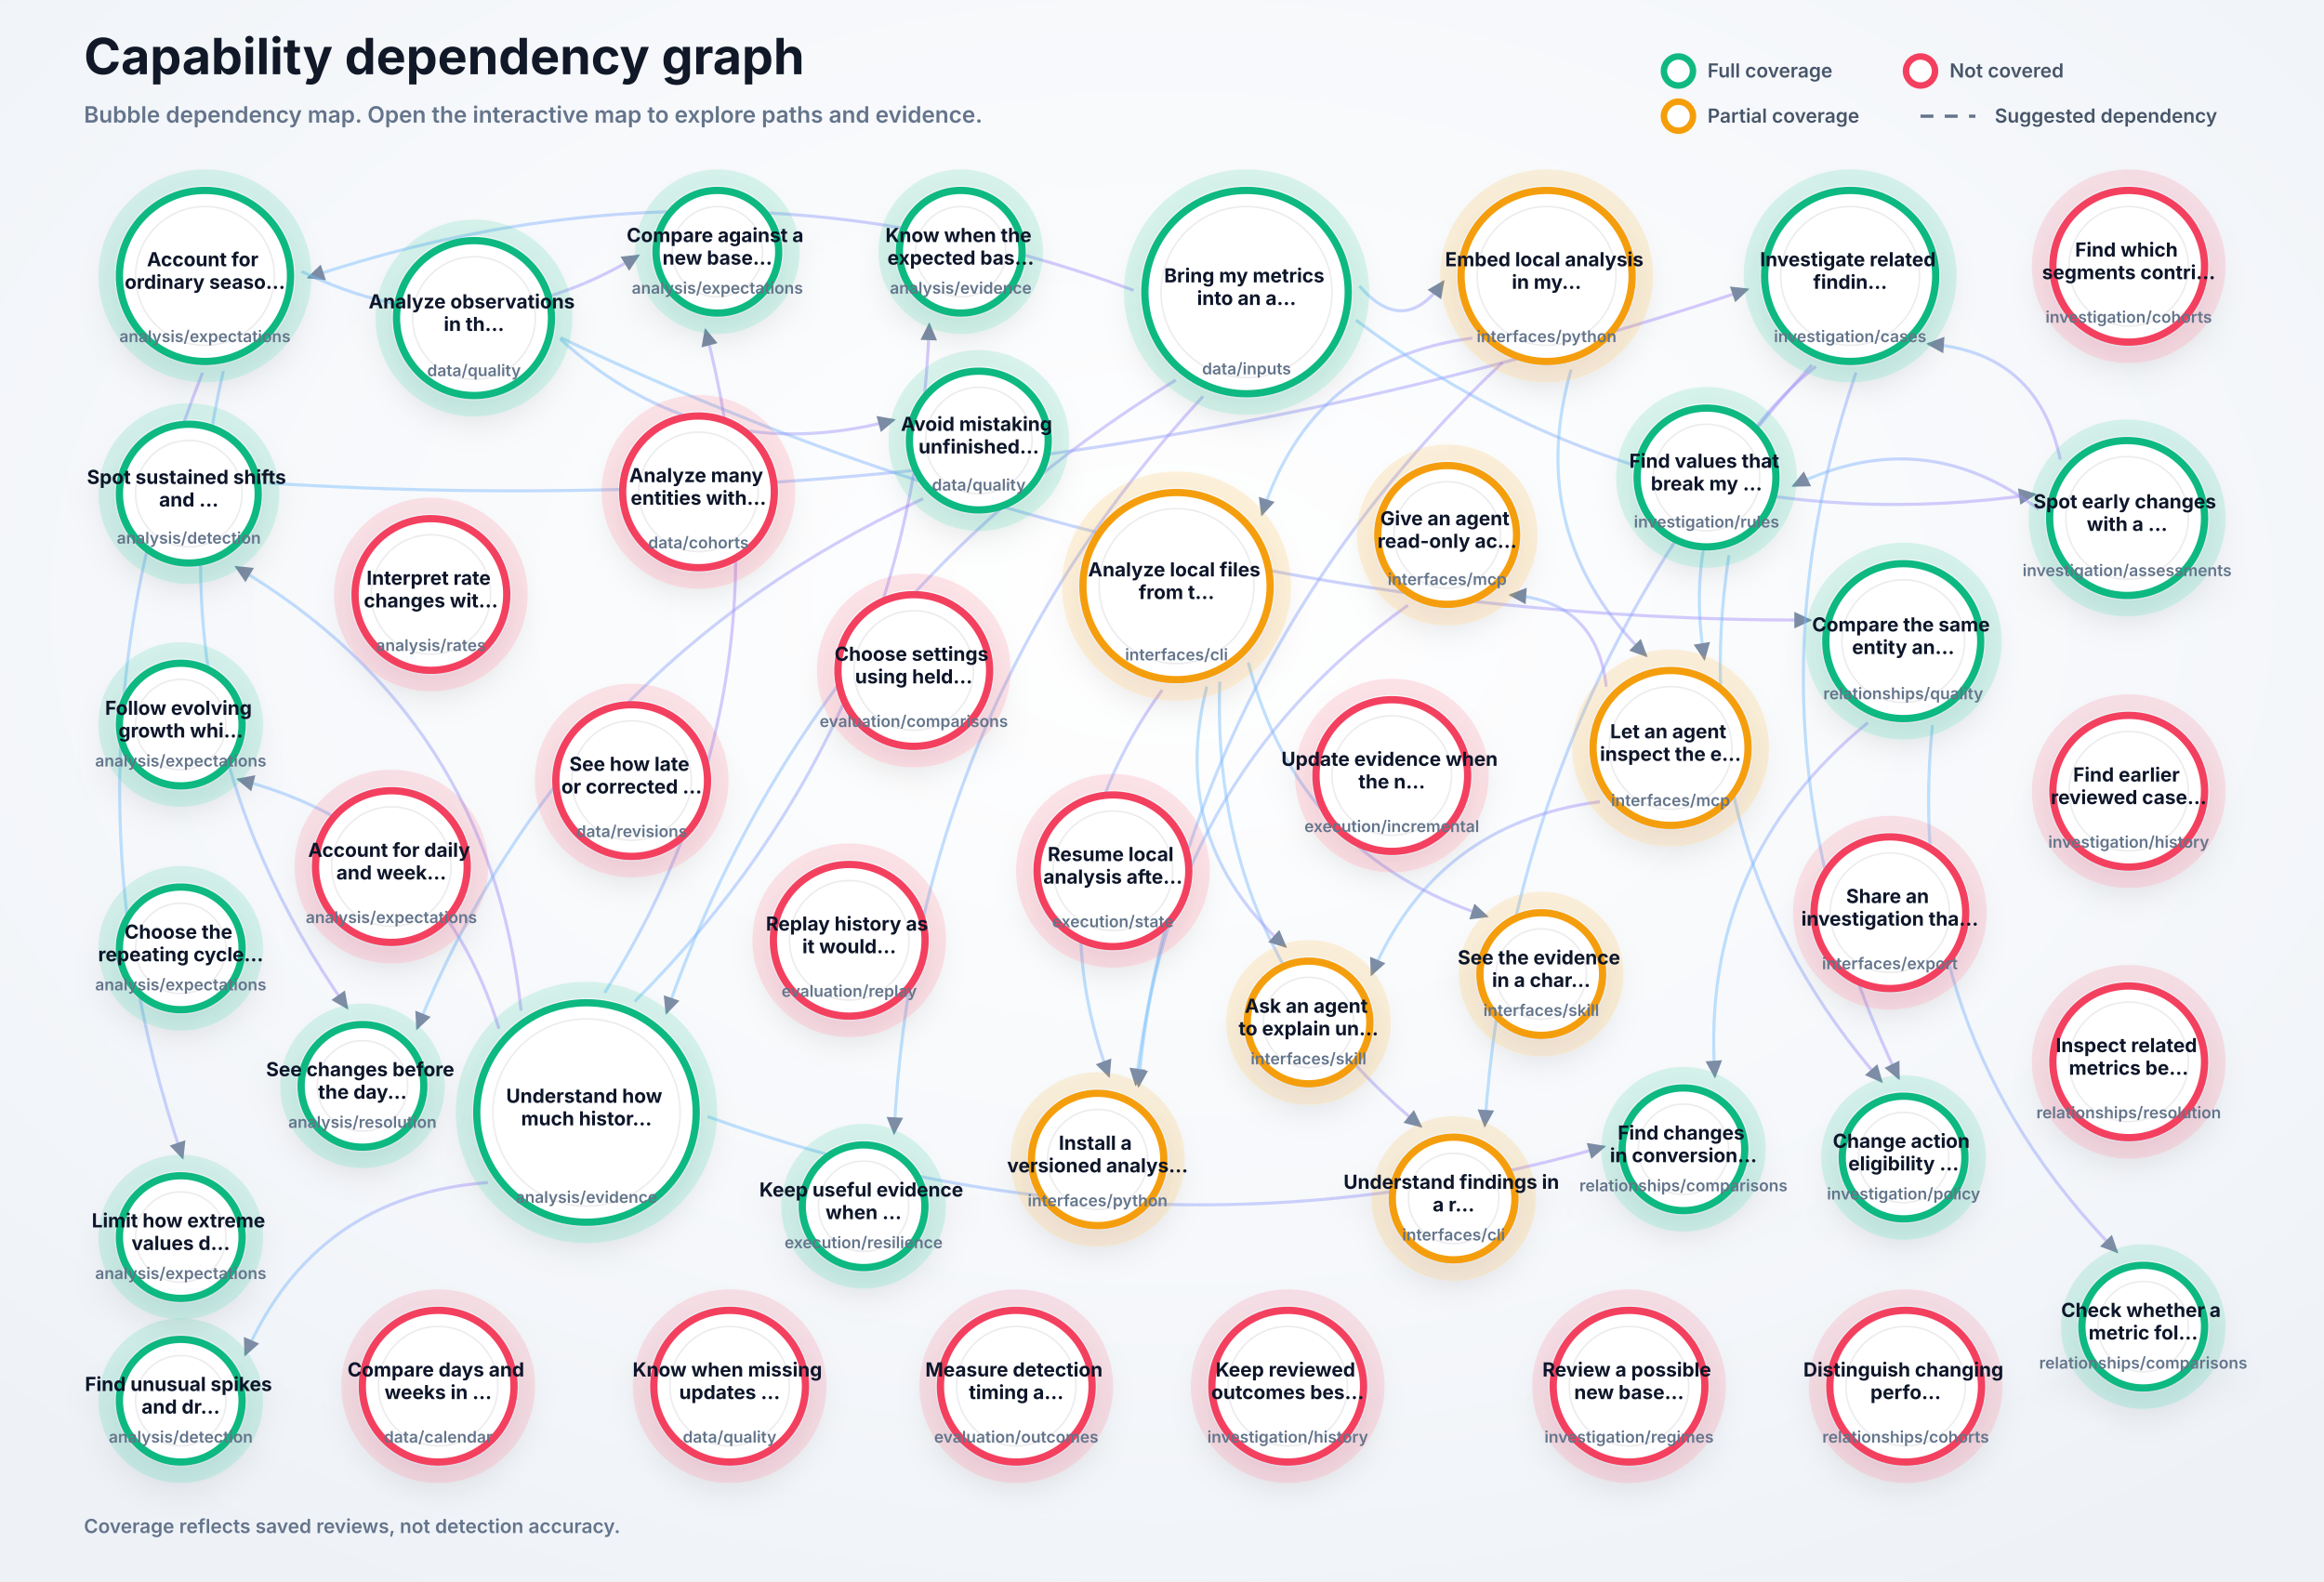
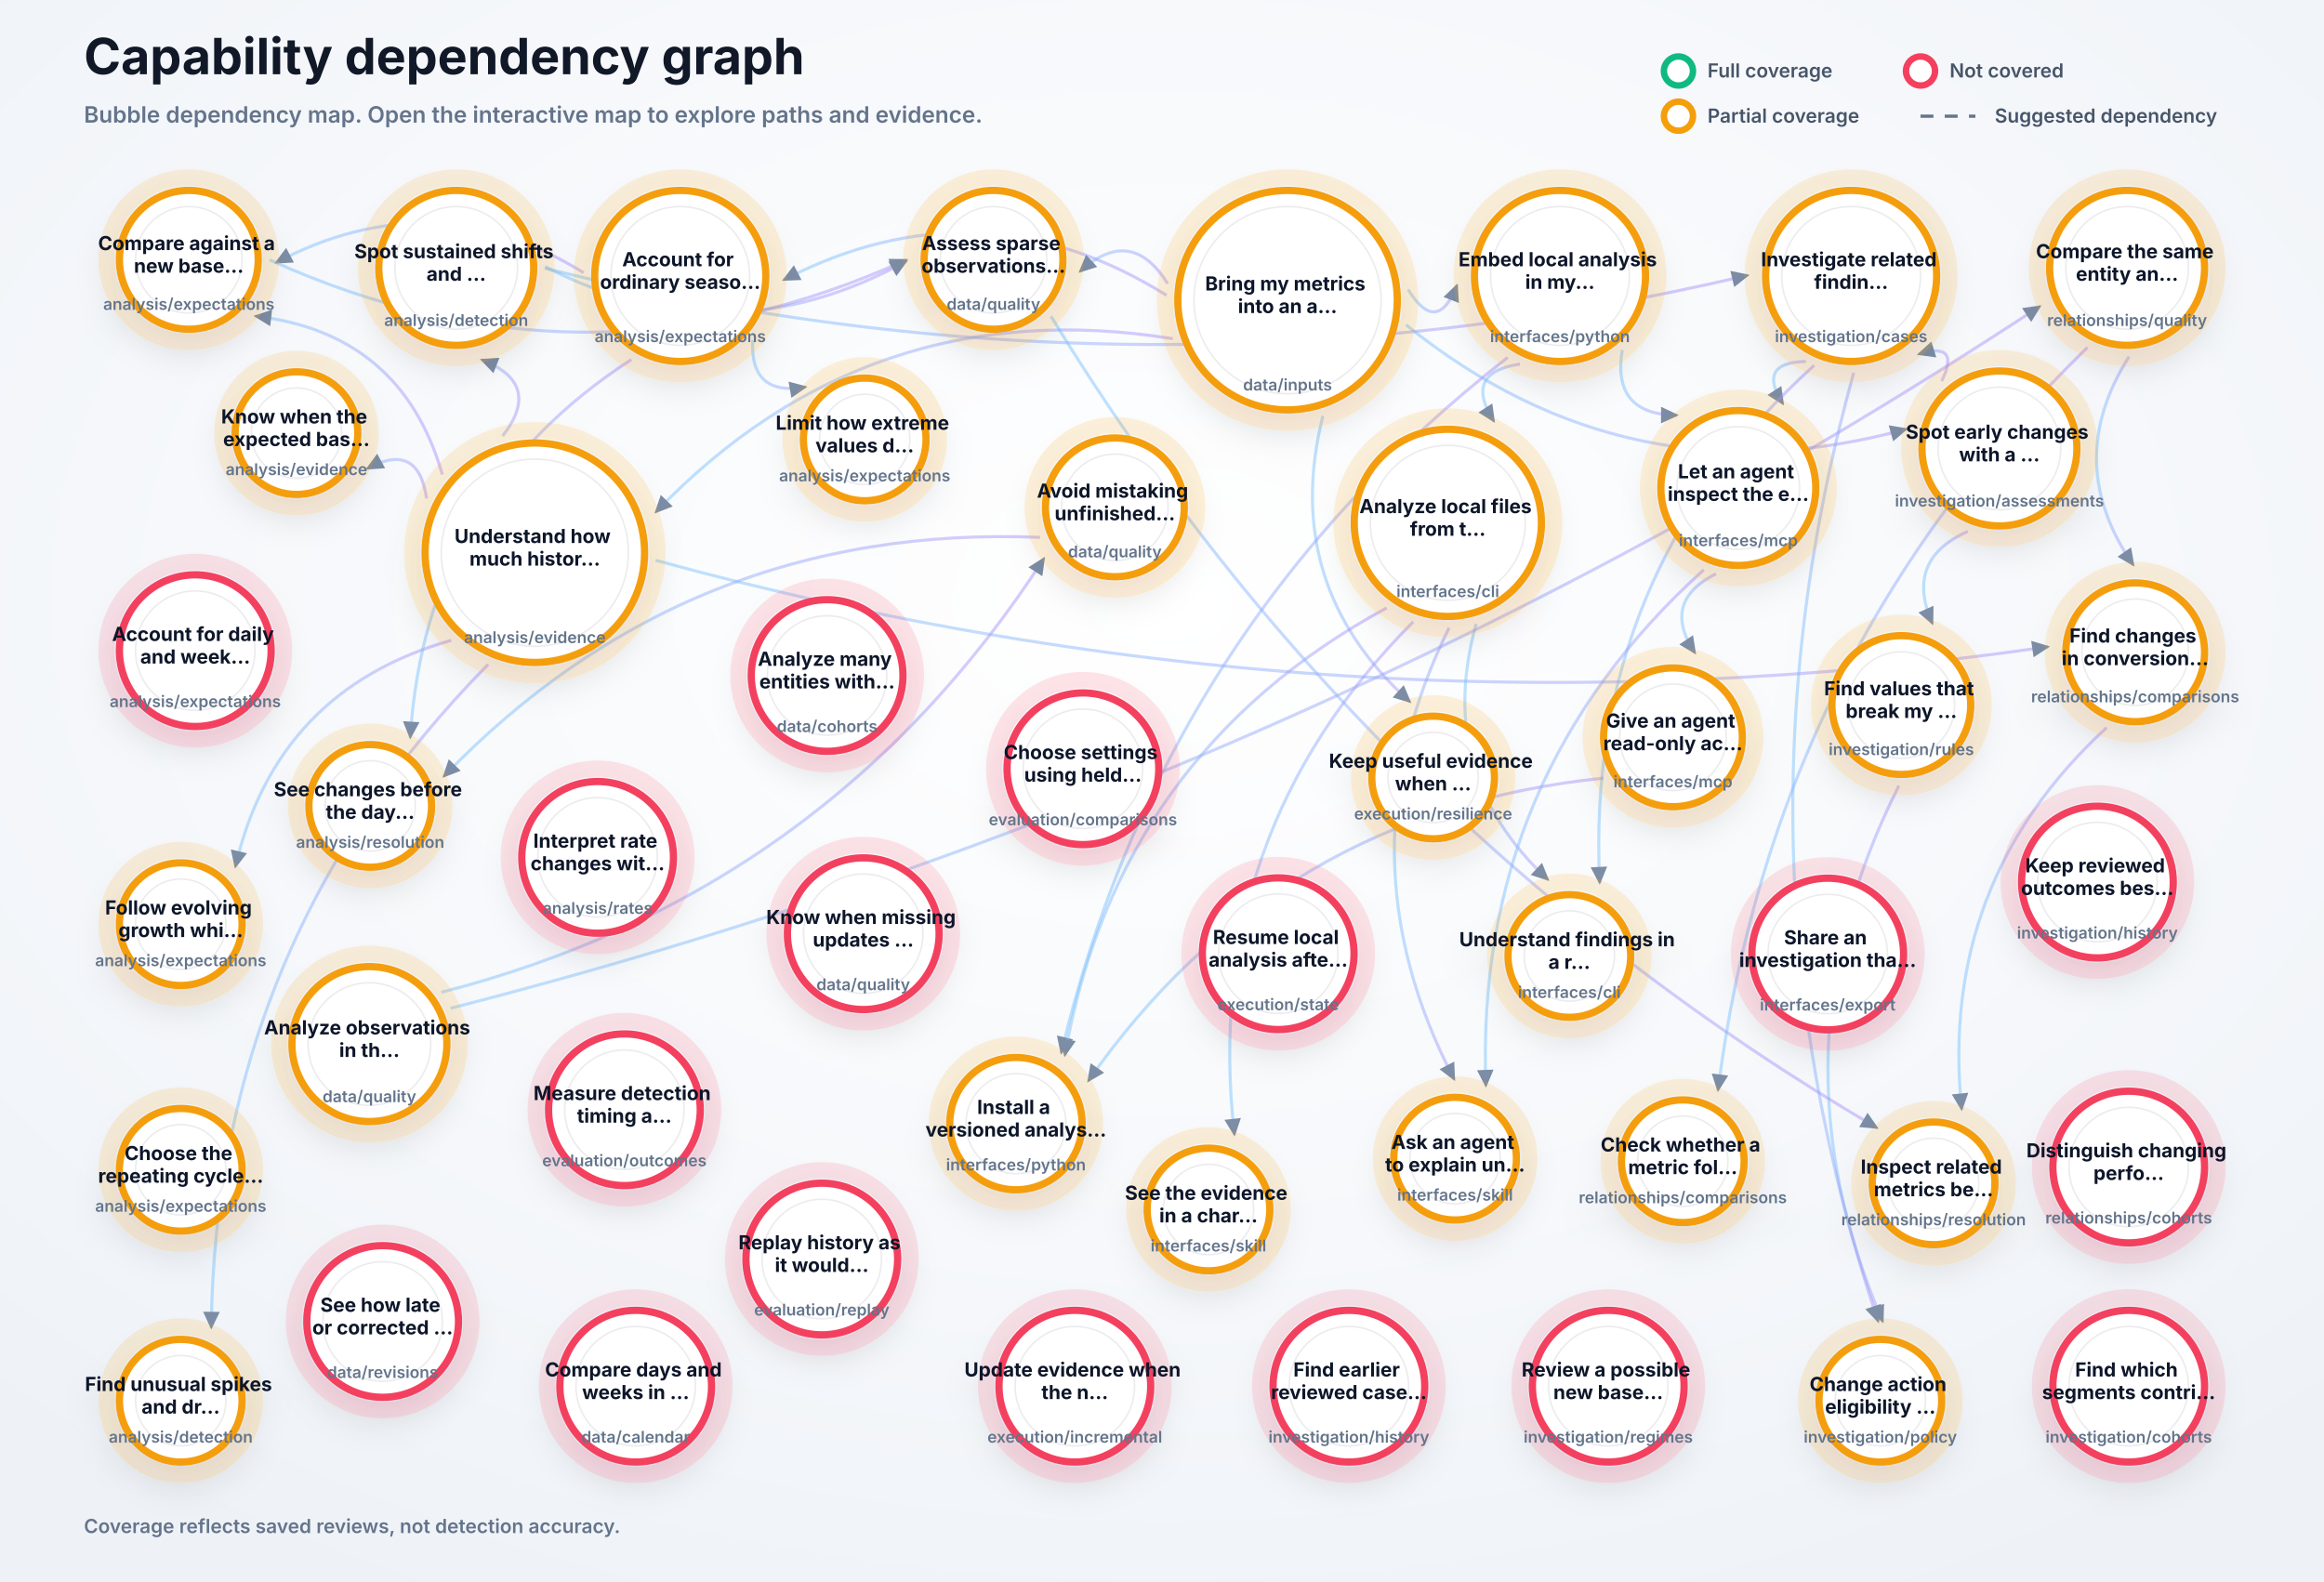
<svg xmlns="http://www.w3.org/2000/svg" width="1440" height="980" viewBox="0 0 1440 980" role="img" aria-labelledby="title desc">
  <defs>
    <radialGradient id="backdrop" cx="50%" cy="38%" r="72%">
      <stop offset="0%" stop-color="#ffffff" />
      <stop offset="58%" stop-color="#f6f8fb" />
      <stop offset="100%" stop-color="#eef2f7" />
    </radialGradient>
    <linearGradient id="link-gradient" x1="0" x2="1">
      <stop offset="0%" stop-color="#74c0fc" />
      <stop offset="100%" stop-color="#a78bfa" />
    </linearGradient>
    <filter id="shadow" x="-40%" y="-40%" width="180%" height="180%">
      <feDropShadow dx="0" dy="10" stdDeviation="10" flood-color="#0f172a" flood-opacity="0.12" />
    </filter>
    <filter id="soft-glow" x="-35%" y="-35%" width="170%" height="170%">
      <feGaussianBlur stdDeviation="5" result="blur" />
      <feMerge>
        <feMergeNode in="blur" />
        <feMergeNode in="SourceGraphic" />
      </feMerge>
    </filter>
    <marker id="arrow" markerWidth="7" markerHeight="7" refX="6" refY="3.5" orient="auto">
      <path d="M0.8,0.8 L6.6,3.5 L0.8,6.2 z" fill="#7c8da5" />
    </marker>
  </defs>
  <style>
    svg { font-family: Inter, ui-sans-serif, system-ui, -apple-system, BlinkMacSystemFont, "Segoe UI", sans-serif; overflow: hidden; }
    .chrome-title { font-size: 31px; font-weight: 740; fill: #111827; letter-spacing: 0; }
    .chrome-subtitle { font-size: 14px; font-weight: 560; fill: #64748b; }
    .legend text { font-size: 12px; font-weight: 620; fill: #475569; }
    .legend circle { stroke-width: 4; fill: #ffffff; }
    .control-label { font-size: 11px; font-weight: 650; fill: #475569; text-transform: uppercase; }
    .control-value { font-size: 11px; font-weight: 560; fill: #64748b; }
    .slider-track { stroke: #cbd5e1; stroke-width: 8; stroke-linecap: round; }
    .slider-fill { stroke: #7dd3fc; stroke-width: 8; stroke-linecap: round; }
    .slider-knob { fill: #ffffff; stroke: #0ea5e9; stroke-width: 3; filter: url(#shadow); cursor: ew-resize; }
    .scope-select-wrap { color: #475569; font-family: Inter, ui-sans-serif, system-ui, -apple-system, BlinkMacSystemFont, "Segoe UI", sans-serif; }
    .scope-select-wrap label { display: block; margin-bottom: 7px; font-size: 11px; font-weight: 650; text-transform: uppercase; }
    .scope-select-wrap select { width: 202px; height: 34px; border: 1px solid #cbd5e1; border-radius: 7px; background: rgba(255,255,255,0.9); color: #0f172a; font: 600 12px Inter, ui-sans-serif, system-ui, sans-serif; padding: 0 10px; box-shadow: 0 8px 20px rgba(15,23,42,0.08); }
    .link { fill: none; stroke: url(#link-gradient); stroke-width: 1.9; stroke-opacity: 0.46; marker-end: url(#arrow); transition: stroke-opacity 160ms ease, stroke-width 160ms ease; }
    .link.suggested { stroke: #64748b; stroke-dasharray: 8 7; stroke-opacity: 0.58; }
    .link.active { stroke-opacity: 0.9; stroke-width: 3; filter: url(#soft-glow); }
    .node { cursor: grab; filter: url(#shadow); transition: opacity 160ms ease; }
    .node:active { cursor: grabbing; }
    .node.dimmed, .link.dimmed { opacity: 0.18; }
    .node-halo { fill: transparent; stroke-width: 10; stroke-opacity: 0.14; }
    .node-ring { fill: #ffffff; stroke-width: 4.5; }
    .node-core { fill: #ffffff; stroke: rgba(15, 23, 42, 0.08); stroke-width: 1; }
    .node text { text-anchor: middle; pointer-events: none; }
    .node .label { font-size: 12px; font-weight: 720; fill: #0f172a; }
    .node .meta { font-size: 10px; font-weight: 590; fill: #64748b; text-transform: uppercase; }
    .full .node-ring, .full.legend-dot { stroke: #10b981; }
    .full .node-halo { stroke: #10b981; }
    .partial .node-ring, .partial.legend-dot { stroke: #f59e0b; }
    .partial .node-halo { stroke: #f59e0b; }
    .uncovered .node-ring, .uncovered.legend-dot { stroke: #f43f5e; }
    .uncovered .node-halo { stroke: #f43f5e; }
    .detail-card { fill: rgba(255,255,255,0.92); stroke: rgba(148,163,184,0.6); filter: url(#shadow); }
    .detail-title { font-size: 15px; font-weight: 720; fill: #111827; }
    .detail-line { font-size: 12px; font-weight: 560; fill: #475569; }
    .drag-note { font-size: 12px; font-weight: 590; fill: #64748b; }
    .node { cursor: default; }
</style>
  <rect width="1440" height="980" fill="url(#backdrop)" />
  <g transform="translate(52 46)">
    <text class="chrome-title">Capability dependency graph</text>
    <text class="chrome-subtitle" y="30">Bubble dependency map. Open the interactive map to explore paths and evidence.</text>
  </g>
  <g class="legend" transform="translate(1040 44)">
    <circle class="full legend-dot" cx="0" cy="0" r="9" />
    <text x="18" y="4">Full coverage</text>
    <circle class="partial legend-dot" cx="0" cy="28" r="9" />
    <text x="18" y="32">Partial coverage</text>
    <circle class="uncovered legend-dot" cx="150" cy="0" r="9" />
    <text x="168" y="4">Not covered</text>
    <line x1="150" y1="28" x2="184" y2="28" stroke="#64748b" stroke-width="2" stroke-dasharray="8 7" />
    <text x="196" y="32">Suggested dependency</text>
  </g>
  <g id="graph">
    <g id="links">
-       <path class="link committed" d="M728.5,235.5 Q500.6,375.3 412.9,627.8" />
-       <path class="link committed" d="M912.3,209.5 Q812.5,222.9 781.9,318.9" />
-       <path class="link committed" d="M702.4,179.9 Q448.1,86.0 191.0,172.0" />
-       <path class="link committed" d="M842.3,177.2 Q870.1,209.3 894.4,174.4" />
-       <path class="link committed" d="M1276.6,284.8 Q1262.6,218.0 1194.6,213.1" />
-       <path class="link committed" d="M166.6,299.4 Q636.5,328.6 1082.9,179.3" />
-       <path class="link committed" d="M973.5,229.0 Q944.2,331.6 1020.1,406.5" />
-       <path class="link committed" d="M1125.1,227.1 Q1037.9,297.7 1056.1,408.4" />
-       <path class="link committed" d="M840.2,198.4 Q1028.2,339.5 1260.9,306.3" />
-       <path class="link committed" d="M347.3,209.2 Q714.7,384.6 1121.7,384.3" />
-       <path class="link committed" d="M322.9,626.3 Q303.6,444.4 146.2,351.3" />
-       <path class="link committed" d="M347.1,210.1 Q436.9,291.5 554.0,260.2" />
-       <path class="link committed" d="M995.3,425.6 Q989.3,372.2 935.8,368.7" />
-       <path class="link committed" d="M1263.3,315.7 Q1191.7,261.5 1111.1,301.1" />
-       <path class="link committed" d="M302.3,732.8 Q195.0,741.0 151.9,839.6" />
-       <path class="link committed" d="M393.3,620.6 Q567.1,446.6 575.8,200.9" />
-       <path class="link committed" d="M309.2,637.5 Q271.6,515.0 147.4,482.9" />
-       <path class="link committed" d="M125.5,231.0 Q29.4,472.0 113.2,717.6" />
-       <path class="link committed" d="M186.9,168.2 Q293.9,220.4 395.6,158.3" />
-       <path class="link committed" d="M374.7,615.2 Q494.9,423.4 437.1,204.4" />
-       <path class="link committed" d="M571.9,309.1 Q350.1,411.1 258.4,637.4" />
-       <path class="link committed" d="M138.4,229.9 Q88.5,444.5 215.2,624.8" />
-       <path class="link committed" d="M745.4,245.6 Q566.7,439.2 554.0,702.3" />
-       <path class="link committed" d="M755.8,422.4 Q749.8,591.2 880.5,698.1" />
-       <path class="link committed" d="M1122.7,226.1 Q938.7,426.4 920.0,697.7" />
-       <path class="link committed" d="M931.1,224.5 Q737.1,407.5 703.7,672.1" />
-       <path class="link committed" d="M720.1,427.6 Q639.7,538.5 687.2,667.0" />
-       <path class="link committed" d="M872.3,375.1 Q719.2,485.1 705.5,673.1" />
-       <path class="link committed" d="M747.8,425.4 Q723.5,520.8 796.6,586.7" />
-       <path class="link committed" d="M991.3,496.8 Q890.0,510.0 849.8,604.0" />
-       <path class="link committed" d="M773.5,410.6 Q804.2,529.9 921.4,567.9" />
-       <path class="link committed" d="M1071.3,344.0 Q1042.7,529.1 1165.9,670.3" />
-       <path class="link committed" d="M1150.0,230.9 Q1073.5,455.1 1176.6,668.4" />
-       <path class="link committed" d="M1157.4,447.8 Q1053.3,533.0 1062.6,667.2" />
-       <path class="link committed" d="M438.4,691.9 Q713.2,791.1 994.1,710.5" />
-       <path class="link committed" d="M1197.4,449.3 Q1178.2,639.3 1311.8,775.9" />
+       <path class="link committed" d="M726.7,209.9 Q538.3,179.7 406.3,317.4" />
+       <path class="link committed" d="M941.8,225.6 Q906.2,230.9 925.7,261.1" />
+       <path class="link committed" d="M722.8,183.0 Q606.9,110.6 485.5,173.5" />
+       <path class="link committed" d="M872.5,179.4 Q890.4,208.4 902.8,176.7" />
+       <path class="link committed" d="M1203.1,236.2 Q1215.2,211.3 1188.8,219.5" />
+       <path class="link committed" d="M337.7,166.3 Q709.8,258.5 1083.0,170.6" />
+       <path class="link committed" d="M311.4,270.2 Q336.7,237.8 298.4,222.9" />
+       <path class="link committed" d="M1005.2,216.9 Q998.5,257.0 1039.1,257.3" />
+       <path class="link committed" d="M1118.9,224.0 Q1088.2,224.6 1104.8,250.3" />
+       <path class="link committed" d="M871.2,201.3 Q1009.6,313.0 1181.2,265.9" />
+       <path class="link committed" d="M279.2,624.8 Q808.0,489.6 1264.0,189.8" />
+       <path class="link committed" d="M361.6,169.0 Q268.1,111.1 171.0,162.8" />
+       <path class="link committed" d="M274.1,294.1 Q248.8,206.4 158.2,195.9" />
+       <path class="link committed" d="M723.5,175.8 Q700.8,139.3 669.1,168.3" />
+       <path class="link committed" d="M167.0,161.0 Q364.3,250.7 561.6,161.0" />
+       <path class="link committed" d="M337.7,165.2 Q450.5,223.4 561.6,161.8" />
+       <path class="link committed" d="M273.5,614.9 Q512.8,553.5 646.9,346.0" />
+       <path class="link committed" d="M1063.2,355.6 Q1028.9,372.9 1050.3,404.7" />
+       <path class="link committed" d="M1219.3,329.3 Q1179.7,346.9 1197.4,386.5" />
+       <path class="link committed" d="M1319.2,221.0 Q1277.6,286.5 1321.9,350.2" />
+       <path class="link committed" d="M406.2,347.2 Q832.1,463.8 1269.1,400.8" />
+       <path class="link committed" d="M302.5,411.7 Q133.6,582.6 130.9,822.8" />
+       <path class="link committed" d="M264.3,308.9 Q259.2,273.1 227.5,290.4" />
+       <path class="link committed" d="M279.6,396.8 Q171.3,427.6 145.8,537.2" />
+       <path class="link committed" d="M466.4,210.8 Q464.6,245.9 499.2,239.8" />
+       <path class="link committed" d="M644.4,333.0 Q426.3,324.1 274.9,481.2" />
+       <path class="link committed" d="M391.2,222.8 Q263.6,305.4 254.2,457.1" />
+       <path class="link committed" d="M819.7,257.7 Q793.4,362.6 873.7,435.0" />
+       <path class="link committed" d="M914.7,386.6 Q888.6,479.4 959.2,545.2" />
+       <path class="link committed" d="M1124.1,226.4 Q981.8,355.3 991.2,547.1" />
+       <path class="link committed" d="M934.2,221.5 Q720.1,388.4 657.6,652.5" />
+       <path class="link committed" d="M859.2,376.7 Q692.5,467.2 659.8,654.0" />
+       <path class="link committed" d="M993.5,482.2 Q790.8,502.8 674.3,669.9" />
+       <path class="link committed" d="M897.9,389.0 Q828.5,529.8 901.1,669.0" />
+       <path class="link committed" d="M1055.7,353.1 Q913.4,481.4 920.7,672.9" />
+       <path class="link committed" d="M875.7,385.3 Q743.7,517.6 764.9,703.2" />
+       <path class="link committed" d="M1176.6,486.9 Q1094.0,650.6 1166.6,819.0" />
+       <path class="link committed" d="M1148.6,231.0 Q1066.2,527.3 1163.8,819.0" />
+       <path class="link committed" d="M1293.5,215.2 Q1098.4,405.4 1064.5,675.7" />
+       <path class="link committed" d="M651.2,196.0 Q844.1,511.7 1163.1,699.0" />
+       <path class="link committed" d="M1305.3,450.9 Q1201.1,546.7 1215.5,687.5" />
    </g>
    <g id="nodes">
-       <g class="node full" data-capability="analysis/evidence/calibrate-departures" transform="translate(363.4 689.4)">
+       <g class="node partial" data-capability="analysis/evidence/calibrate-departures" transform="translate(331.4 342.5)">
        <circle class="node-halo" r="76" />
        <circle class="node-ring" r="68" />
        <circle class="node-core" r="58" />
        <text class="label" y="-3">
          <tspan x="0" dy="-3">Understand how</tspan>
          <tspan x="0" dy="14">much histor...</tspan>
        </text>
        <text class="meta" y="56">analysis/evidence</text>
      </g>
-       <g class="node full" data-capability="data/inputs/accept-analysis-requests" transform="translate(772.4 181.0)">
-         <circle class="node-halo" r="71" />
-         <circle class="node-ring" r="63" />
-         <circle class="node-core" r="53" />
+       <g class="node partial" data-capability="data/inputs/accept-analysis-requests" transform="translate(797.8 186.0)">
+         <circle class="node-halo" r="76" />
+         <circle class="node-ring" r="68" />
+         <circle class="node-core" r="58" />
        <text class="label" y="-3">
          <tspan x="0" dy="-3">Bring my metrics</tspan>
          <tspan x="0" dy="14">into an a...</tspan>
        </text>
-         <text class="meta" y="51">data/inputs</text>
-       </g>
-       <g class="node partial" data-capability="interfaces/cli/analyze-files-and-streams" transform="translate(729.0 363.2)">
+         <text class="meta" y="56">data/inputs</text>
+       </g>
+       <g class="node partial" data-capability="interfaces/cli/analyze-files-and-streams" transform="translate(897.1 324.0)">
        <circle class="node-halo" r="66" />
        <circle class="node-ring" r="58" />
        <circle class="node-core" r="48" />
        <text class="label" y="-3">
          <tspan x="0" dy="-3">Analyze local files</tspan>
          <tspan x="0" dy="14">from t...</tspan>
        </text>
        <text class="meta" y="46">interfaces/cli</text>
      </g>
-       <g class="node full" data-capability="analysis/expectations/model-seasonal-level-and-growth" transform="translate(127.0 171.0)">
+       <g class="node partial" data-capability="analysis/expectations/model-seasonal-level-and-growth" transform="translate(421.5 171.0)">
        <circle class="node-halo" r="61" />
        <circle class="node-ring" r="53" />
        <circle class="node-core" r="43" />
        <text class="label" y="-3">
          <tspan x="0" dy="-3">Account for</tspan>
          <tspan x="0" dy="14">ordinary seaso...</tspan>
        </text>
        <text class="meta" y="41">analysis/expectations</text>
      </g>
-       <g class="node partial" data-capability="interfaces/python/analyze-through-public-api" transform="translate(958.3 171.0)">
+       <g class="node partial" data-capability="interfaces/python/analyze-through-public-api" transform="translate(966.6 171.0)">
        <circle class="node-halo" r="61" />
        <circle class="node-ring" r="53" />
        <circle class="node-core" r="43" />
        <text class="label" y="-3">
          <tspan x="0" dy="-3">Embed local analysis</tspan>
          <tspan x="0" dy="14">in my...</tspan>
        </text>
        <text class="meta" y="41">interfaces/python</text>
      </g>
-       <g class="node full" data-capability="investigation/cases/group-related-evidence" transform="translate(1146.4 171.0)">
+       <g class="node partial" data-capability="investigation/cases/group-related-evidence" transform="translate(1147.0 171.0)">
        <circle class="node-halo" r="61" />
        <circle class="node-ring" r="53" />
        <circle class="node-core" r="43" />
        <text class="label" y="-3">
          <tspan x="0" dy="-3">Investigate related</tspan>
          <tspan x="0" dy="14">findin...</tspan>
        </text>
        <text class="meta" y="41">investigation/cases</text>
      </g>
-       <g class="node full" data-capability="data/quality/prepare-timestamped-series" transform="translate(293.7 197.1)">
+       <g class="node partial" data-capability="analysis/detection/identify-residual-patterns" transform="translate(282.7 166.0)">
        <circle class="node-halo" r="56" />
        <circle class="node-ring" r="48" />
        <circle class="node-core" r="38" />
        <text class="label" y="-3">
-           <tspan x="0" dy="-3">Analyze observations</tspan>
-           <tspan x="0" dy="14">in th...</tspan>
-         </text>
-         <text class="meta" y="36">data/quality</text>
-       </g>
-       <g class="node partial" data-capability="interfaces/mcp/investigate-findings-and-evidence" transform="translate(1035.1 463.5)">
+           <tspan x="0" dy="-3">Spot sustained shifts</tspan>
+           <tspan x="0" dy="14">and ...</tspan>
+         </text>
+         <text class="meta" y="36">analysis/detection</text>
+       </g>
+       <g class="node partial" data-capability="data/quality/prepare-timestamped-series" transform="translate(228.9 647.0)">
        <circle class="node-halo" r="56" />
        <circle class="node-ring" r="48" />
        <circle class="node-core" r="38" />
        <text class="label" y="-3">
-           <tspan x="0" dy="-3">Let an agent</tspan>
-           <tspan x="0" dy="14">inspect the e...</tspan>
-         </text>
-         <text class="meta" y="36">interfaces/mcp</text>
-       </g>
-       <g class="node full" data-capability="investigation/assessments/describe-early-changes" transform="translate(1318.0 321.0)">
+           <tspan x="0" dy="-3">Analyze observations</tspan>
+           <tspan x="0" dy="14">in th...</tspan>
+         </text>
+         <text class="meta" y="36">data/quality</text>
+       </g>
+       <g class="node partial" data-capability="interfaces/mcp/investigate-findings-and-evidence" transform="translate(1077.1 302.4)">
        <circle class="node-halo" r="56" />
        <circle class="node-ring" r="48" />
        <circle class="node-core" r="38" />
        <text class="label" y="-3">
-           <tspan x="0" dy="-3">Spot early changes</tspan>
-           <tspan x="0" dy="14">with a ...</tspan>
-         </text>
-         <text class="meta" y="36">investigation/assessments</text>
-       </g>
-       <g class="node full" data-capability="relationships/quality/require-compatible-sources" transform="translate(1179.3 397.3)">
+           <tspan x="0" dy="-3">Let an agent</tspan>
+           <tspan x="0" dy="14">inspect the e...</tspan>
+         </text>
+         <text class="meta" y="36">interfaces/mcp</text>
+       </g>
+       <g class="node partial" data-capability="investigation/assessments/describe-early-changes" transform="translate(1238.9 277.9)">
        <circle class="node-halo" r="56" />
        <circle class="node-ring" r="48" />
        <circle class="node-core" r="38" />
        <text class="label" y="-3">
+           <tspan x="0" dy="-3">Spot early changes</tspan>
+           <tspan x="0" dy="14">with a ...</tspan>
+         </text>
+         <text class="meta" y="36">investigation/assessments</text>
+       </g>
+       <g class="node partial" data-capability="relationships/quality/require-compatible-sources" transform="translate(1318.0 166.0)">
+         <circle class="node-halo" r="56" />
+         <circle class="node-ring" r="48" />
+         <circle class="node-core" r="38" />
+         <text class="label" y="-3">
          <tspan x="0" dy="-3">Compare the same</tspan>
          <tspan x="0" dy="14">entity an...</tspan>
        </text>
        <text class="meta" y="36">relationships/quality</text>
      </g>
-       <g class="node full" data-capability="analysis/detection/identify-residual-patterns" transform="translate(117.0 305.9)">
+       <g class="node partial" data-capability="analysis/expectations/reset-declared-regimes" transform="translate(117.0 161.0)">
        <circle class="node-halo" r="51" />
        <circle class="node-ring" r="43" />
        <circle class="node-core" r="33" />
        <text class="label" y="-3">
-           <tspan x="0" dy="-3">Spot sustained shifts</tspan>
-           <tspan x="0" dy="14">and ...</tspan>
-         </text>
-         <text class="meta" y="31">analysis/detection</text>
-       </g>
-       <g class="node full" data-capability="data/quality/exclude-incomplete-periods" transform="translate(606.5 273.0)">
+           <tspan x="0" dy="-3">Compare against a</tspan>
+           <tspan x="0" dy="14">new base...</tspan>
+         </text>
+         <text class="meta" y="31">analysis/expectations</text>
+       </g>
+       <g class="node partial" data-capability="data/quality/analyze-sparse-observations" transform="translate(615.6 161.0)">
        <circle class="node-halo" r="51" />
        <circle class="node-ring" r="43" />
        <circle class="node-core" r="33" />
        <text class="label" y="-3">
-           <tspan x="0" dy="-3">Avoid mistaking</tspan>
-           <tspan x="0" dy="14">unfinished...</tspan>
+           <tspan x="0" dy="-3">Assess sparse</tspan>
+           <tspan x="0" dy="14">observations...</tspan>
        </text>
        <text class="meta" y="31">data/quality</text>
      </g>
-       <g class="node partial" data-capability="interfaces/mcp/connect-read-only-local-server" transform="translate(896.7 331.5)">
+       <g class="node partial" data-capability="data/quality/exclude-incomplete-periods" transform="translate(690.8 314.4)">
        <circle class="node-halo" r="51" />
        <circle class="node-ring" r="43" />
        <circle class="node-core" r="33" />
        <text class="label" y="-3">
-           <tspan x="0" dy="-3">Give an agent</tspan>
-           <tspan x="0" dy="14">read-only ac...</tspan>
-         </text>
-         <text class="meta" y="31">interfaces/mcp</text>
-       </g>
-       <g class="node full" data-capability="investigation/rules/check-declared-numerical-rules" transform="translate(1057.4 295.9)">
+           <tspan x="0" dy="-3">Avoid mistaking</tspan>
+           <tspan x="0" dy="14">unfinished...</tspan>
+         </text>
+         <text class="meta" y="31">data/quality</text>
+       </g>
+       <g class="node partial" data-capability="interfaces/mcp/connect-read-only-local-server" transform="translate(1036.6 456.9)">
        <circle class="node-halo" r="51" />
        <circle class="node-ring" r="43" />
        <circle class="node-core" r="33" />
        <text class="label" y="-3">
+           <tspan x="0" dy="-3">Give an agent</tspan>
+           <tspan x="0" dy="14">read-only ac...</tspan>
+         </text>
+         <text class="meta" y="31">interfaces/mcp</text>
+       </g>
+       <g class="node partial" data-capability="investigation/rules/check-declared-numerical-rules" transform="translate(1178.1 436.9)">
+         <circle class="node-halo" r="51" />
+         <circle class="node-ring" r="43" />
+         <circle class="node-core" r="33" />
+         <text class="label" y="-3">
          <tspan x="0" dy="-3">Find values that</tspan>
          <tspan x="0" dy="14">break my ...</tspan>
        </text>
        <text class="meta" y="31">investigation/rules</text>
      </g>
-       <g class="node full" data-capability="analysis/detection/report-point-anomaly-episodes" transform="translate(112.0 868.0)">
+       <g class="node partial" data-capability="relationships/comparisons/compare-declared-metrics" transform="translate(1323.0 404.2)">
+         <circle class="node-halo" r="51" />
+         <circle class="node-ring" r="43" />
+         <circle class="node-core" r="33" />
+         <text class="label" y="-3">
+           <tspan x="0" dy="-3">Find changes</tspan>
+           <tspan x="0" dy="14">in conversion...</tspan>
+         </text>
+         <text class="meta" y="31">relationships/comparisons</text>
+       </g>
+       <g class="node partial" data-capability="analysis/detection/report-point-anomaly-episodes" transform="translate(112.0 868.0)">
        <circle class="node-halo" r="46" />
        <circle class="node-ring" r="38" />
        <circle class="node-core" r="28" />
        <text class="label" y="-3">
          <tspan x="0" dy="-3">Find unusual spikes</tspan>
          <tspan x="0" dy="14">and dr...</tspan>
        </text>
        <text class="meta" y="26">analysis/detection</text>
      </g>
-       <g class="node full" data-capability="analysis/evidence/assess-reference-readiness" transform="translate(595.3 156.0)">
+       <g class="node partial" data-capability="analysis/evidence/assess-reference-readiness" transform="translate(183.7 268.4)">
        <circle class="node-halo" r="46" />
        <circle class="node-ring" r="38" />
        <circle class="node-core" r="28" />
        <text class="label" y="-3">
          <tspan x="0" dy="-3">Know when the</tspan>
          <tspan x="0" dy="14">expected bas...</tspan>
        </text>
        <text class="meta" y="26">analysis/evidence</text>
      </g>
-       <g class="node full" data-capability="analysis/expectations/adapt-to-changing-growth" transform="translate(112.0 449.0)">
+       <g class="node partial" data-capability="analysis/expectations/adapt-to-changing-growth" transform="translate(112.0 572.7)">
        <circle class="node-halo" r="46" />
        <circle class="node-ring" r="38" />
        <circle class="node-core" r="28" />
        <text class="label" y="-3">
          <tspan x="0" dy="-3">Follow evolving</tspan>
          <tspan x="0" dy="14">growth whi...</tspan>
        </text>
        <text class="meta" y="26">analysis/expectations</text>
      </g>
-       <g class="node uncovered" data-capability="analysis/expectations/model-multiple-seasonal-cycles" transform="translate(242.5 537.0)">
+       <g class="node uncovered" data-capability="analysis/expectations/model-multiple-seasonal-cycles" transform="translate(121.0 403.2)">
        <circle class="node-halo" r="55" />
        <circle class="node-ring" r="47" />
        <circle class="node-core" r="37" />
        <text class="label" y="-3">
          <tspan x="0" dy="-3">Account for daily</tspan>
          <tspan x="0" dy="14">and week...</tspan>
        </text>
        <text class="meta" y="35">analysis/expectations</text>
      </g>
-       <g class="node full" data-capability="analysis/expectations/protect-reference-from-extremes" transform="translate(112.0 766.6)">
+       <g class="node partial" data-capability="analysis/expectations/protect-reference-from-extremes" transform="translate(535.8 272.3)">
        <circle class="node-halo" r="46" />
        <circle class="node-ring" r="38" />
        <circle class="node-core" r="28" />
        <text class="label" y="-3">
          <tspan x="0" dy="-3">Limit how extreme</tspan>
          <tspan x="0" dy="14">values d...</tspan>
        </text>
        <text class="meta" y="26">analysis/expectations</text>
      </g>
-       <g class="node full" data-capability="analysis/expectations/reset-declared-regimes" transform="translate(444.5 156.0)">
-         <circle class="node-halo" r="46" />
-         <circle class="node-ring" r="38" />
-         <circle class="node-core" r="28" />
-         <text class="label" y="-3">
-           <tspan x="0" dy="-3">Compare against a</tspan>
-           <tspan x="0" dy="14">new base...</tspan>
-         </text>
-         <text class="meta" y="26">analysis/expectations</text>
-       </g>
-       <g class="node full" data-capability="analysis/expectations/select-season-length" transform="translate(112.0 587.7)">
+       <g class="node partial" data-capability="analysis/expectations/select-season-length" transform="translate(112.0 724.9)">
        <circle class="node-halo" r="46" />
        <circle class="node-ring" r="38" />
        <circle class="node-core" r="28" />
        <text class="label" y="-3">
          <tspan x="0" dy="-3">Choose the</tspan>
          <tspan x="0" dy="14">repeating cycle...</tspan>
        </text>
        <text class="meta" y="26">analysis/expectations</text>
      </g>
-       <g class="node uncovered" data-capability="analysis/rates/assess-bounded-count-rates" transform="translate(267.0 368.4)">
+       <g class="node uncovered" data-capability="analysis/rates/assess-bounded-count-rates" transform="translate(370.3 531.3)">
        <circle class="node-halo" r="55" />
        <circle class="node-ring" r="47" />
        <circle class="node-core" r="37" />
        <text class="label" y="-3">
          <tspan x="0" dy="-3">Interpret rate</tspan>
          <tspan x="0" dy="14">changes wit...</tspan>
        </text>
        <text class="meta" y="35">analysis/rates</text>
      </g>
-       <g class="node full" data-capability="analysis/resolution/monitor-within-unfinished-days" transform="translate(224.6 672.9)">
+       <g class="node partial" data-capability="analysis/resolution/monitor-within-unfinished-days" transform="translate(229.4 499.4)">
        <circle class="node-halo" r="46" />
        <circle class="node-ring" r="38" />
        <circle class="node-core" r="28" />
        <text class="label" y="-3">
          <tspan x="0" dy="-3">See changes before</tspan>
          <tspan x="0" dy="14">the day...</tspan>
        </text>
        <text class="meta" y="26">analysis/resolution</text>
      </g>
-       <g class="node uncovered" data-capability="data/calendar/aggregate-local-calendar-periods" transform="translate(271.5 859.0)">
+       <g class="node uncovered" data-capability="data/calendar/aggregate-local-calendar-periods" transform="translate(393.9 859.0)">
        <circle class="node-halo" r="55" />
        <circle class="node-ring" r="47" />
        <circle class="node-core" r="37" />
        <text class="label" y="-3">
          <tspan x="0" dy="-3">Compare days and</tspan>
          <tspan x="0" dy="14">weeks in ...</tspan>
        </text>
        <text class="meta" y="35">data/calendar</text>
      </g>
-       <g class="node uncovered" data-capability="data/cohorts/analyze-declared-entity-batches" transform="translate(432.8 304.8)">
+       <g class="node uncovered" data-capability="data/cohorts/analyze-declared-entity-batches" transform="translate(512.5 418.6)">
        <circle class="node-halo" r="55" />
        <circle class="node-ring" r="47" />
        <circle class="node-core" r="37" />
        <text class="label" y="-3">
          <tspan x="0" dy="-3">Analyze many</tspan>
          <tspan x="0" dy="14">entities with...</tspan>
        </text>
        <text class="meta" y="35">data/cohorts</text>
      </g>
-       <g class="node uncovered" data-capability="data/quality/report-source-freshness" transform="translate(452.1 859.0)">
+       <g class="node uncovered" data-capability="data/quality/report-source-freshness" transform="translate(534.9 578.6)">
        <circle class="node-halo" r="55" />
        <circle class="node-ring" r="47" />
        <circle class="node-core" r="37" />
        <text class="label" y="-3">
          <tspan x="0" dy="-3">Know when missing</tspan>
          <tspan x="0" dy="14">updates ...</tspan>
        </text>
        <text class="meta" y="35">data/quality</text>
      </g>
-       <g class="node uncovered" data-capability="data/revisions/reconcile-late-and-corrected-observations" transform="translate(391.4 483.7)">
+       <g class="node uncovered" data-capability="data/revisions/reconcile-late-and-corrected-observations" transform="translate(237.1 818.9)">
        <circle class="node-halo" r="55" />
        <circle class="node-ring" r="47" />
        <circle class="node-core" r="37" />
        <text class="label" y="-3">
          <tspan x="0" dy="-3">See how late</tspan>
          <tspan x="0" dy="14">or corrected ...</tspan>
        </text>
        <text class="meta" y="35">data/revisions</text>
      </g>
-       <g class="node uncovered" data-capability="evaluation/comparisons/compare-monitor-configurations" transform="translate(566.2 415.5)">
+       <g class="node uncovered" data-capability="evaluation/comparisons/compare-monitor-configurations" transform="translate(671.0 476.4)">
        <circle class="node-halo" r="55" />
        <circle class="node-ring" r="47" />
        <circle class="node-core" r="37" />
        <text class="label" y="-3">
          <tspan x="0" dy="-3">Choose settings</tspan>
          <tspan x="0" dy="14">using held...</tspan>
        </text>
        <text class="meta" y="35">evaluation/comparisons</text>
      </g>
-       <g class="node uncovered" data-capability="evaluation/outcomes/compare-findings-with-reviewed-incidents" transform="translate(629.7 859.0)">
+       <g class="node uncovered" data-capability="evaluation/outcomes/compare-findings-with-reviewed-incidents" transform="translate(386.9 687.7)">
        <circle class="node-halo" r="55" />
        <circle class="node-ring" r="47" />
        <circle class="node-core" r="37" />
        <text class="label" y="-3">
          <tspan x="0" dy="-3">Measure detection</tspan>
          <tspan x="0" dy="14">timing a...</tspan>
        </text>
        <text class="meta" y="35">evaluation/outcomes</text>
      </g>
-       <g class="node uncovered" data-capability="evaluation/replay/replay-historical-observations" transform="translate(526.2 582.7)">
+       <g class="node uncovered" data-capability="evaluation/replay/replay-historical-observations" transform="translate(509.2 780.2)">
        <circle class="node-halo" r="55" />
        <circle class="node-ring" r="47" />
        <circle class="node-core" r="37" />
        <text class="label" y="-3">
          <tspan x="0" dy="-3">Replay history as</tspan>
          <tspan x="0" dy="14">it would...</tspan>
        </text>
        <text class="meta" y="35">evaluation/replay</text>
      </g>
-       <g class="node uncovered" data-capability="execution/incremental/append-finalized-observations" transform="translate(862.4 480.6)">
+       <g class="node uncovered" data-capability="execution/incremental/append-finalized-observations" transform="translate(666.0 859.0)">
        <circle class="node-halo" r="55" />
        <circle class="node-ring" r="47" />
        <circle class="node-core" r="37" />
        <text class="label" y="-3">
          <tspan x="0" dy="-3">Update evidence when</tspan>
          <tspan x="0" dy="14">the n...</tspan>
        </text>
        <text class="meta" y="35">execution/incremental</text>
      </g>
-       <g class="node full" data-capability="execution/resilience/retain-evidence-under-failure-and-limits" transform="translate(535.1 747.5)">
+       <g class="node partial" data-capability="execution/resilience/retain-evidence-under-failure-and-limits" transform="translate(888.0 481.8)">
        <circle class="node-halo" r="46" />
        <circle class="node-ring" r="38" />
        <circle class="node-core" r="28" />
        <text class="label" y="-3">
          <tspan x="0" dy="-3">Keep useful evidence</tspan>
          <tspan x="0" dy="14">when ...</tspan>
        </text>
        <text class="meta" y="26">execution/resilience</text>
      </g>
-       <g class="node uncovered" data-capability="execution/state/save-and-restore-analysis-state" transform="translate(689.6 539.6)">
+       <g class="node uncovered" data-capability="execution/state/save-and-restore-analysis-state" transform="translate(792.0 591.0)">
        <circle class="node-halo" r="55" />
        <circle class="node-ring" r="47" />
        <circle class="node-core" r="37" />
        <text class="label" y="-3">
          <tspan x="0" dy="-3">Resume local</tspan>
          <tspan x="0" dy="14">analysis afte...</tspan>
        </text>
        <text class="meta" y="35">execution/state</text>
      </g>
-       <g class="node partial" data-capability="interfaces/cli/explain-findings-in-readable-output" transform="translate(900.7 742.7)">
+       <g class="node partial" data-capability="interfaces/cli/explain-findings-in-readable-output" transform="translate(972.4 592.4)">
        <circle class="node-halo" r="46" />
        <circle class="node-ring" r="38" />
        <circle class="node-core" r="28" />
        <text class="label" y="-3">
          <tspan x="0" dy="-3">Understand findings in</tspan>
          <tspan x="0" dy="14">a r...</tspan>
        </text>
        <text class="meta" y="26">interfaces/cli</text>
      </g>
-       <g class="node uncovered" data-capability="interfaces/export/package-investigation-evidence" transform="translate(1171.0 565.6)">
+       <g class="node uncovered" data-capability="interfaces/export/package-investigation-evidence" transform="translate(1132.5 591.2)">
        <circle class="node-halo" r="55" />
        <circle class="node-ring" r="47" />
        <circle class="node-core" r="37" />
        <text class="label" y="-3">
          <tspan x="0" dy="-3">Share an</tspan>
          <tspan x="0" dy="14">investigation tha...</tspan>
        </text>
        <text class="meta" y="35">interfaces/export</text>
      </g>
-       <g class="node partial" data-capability="interfaces/python/install-versioned-library" transform="translate(680.1 718.5)">
+       <g class="node partial" data-capability="interfaces/python/install-versioned-library" transform="translate(629.5 696.3)">
        <circle class="node-halo" r="49" />
        <circle class="node-ring" r="41" />
        <circle class="node-core" r="31" />
        <text class="label" y="-3">
          <tspan x="0" dy="-3">Install a</tspan>
          <tspan x="0" dy="14">versioned analys...</tspan>
        </text>
        <text class="meta" y="29">interfaces/python</text>
      </g>
-       <g class="node partial" data-capability="interfaces/skill/guide-anomaly-investigation" transform="translate(810.8 633.6)">
+       <g class="node partial" data-capability="interfaces/skill/guide-anomaly-investigation" transform="translate(901.6 718.0)">
        <circle class="node-halo" r="46" />
        <circle class="node-ring" r="38" />
        <circle class="node-core" r="28" />
        <text class="label" y="-3">
          <tspan x="0" dy="-3">Ask an agent</tspan>
          <tspan x="0" dy="14">to explain un...</tspan>
        </text>
        <text class="meta" y="26">interfaces/skill</text>
      </g>
-       <g class="node partial" data-capability="interfaces/skill/visualize-analysis-on-request" transform="translate(955.0 603.6)">
+       <g class="node partial" data-capability="interfaces/skill/visualize-analysis-on-request" transform="translate(748.8 749.5)">
        <circle class="node-halo" r="46" />
        <circle class="node-ring" r="38" />
        <circle class="node-core" r="28" />
        <text class="label" y="-3">
          <tspan x="0" dy="-3">See the evidence</tspan>
          <tspan x="0" dy="14">in a char...</tspan>
        </text>
        <text class="meta" y="26">interfaces/skill</text>
      </g>
-       <g class="node uncovered" data-capability="investigation/cohorts/explain-additive-segment-contributions" transform="translate(1319.0 165.0)">
+       <g class="node uncovered" data-capability="investigation/cohorts/explain-additive-segment-contributions" transform="translate(1319.0 859.0)">
        <circle class="node-halo" r="55" />
        <circle class="node-ring" r="47" />
        <circle class="node-core" r="37" />
        <text class="label" y="-3">
          <tspan x="0" dy="-3">Find which</tspan>
          <tspan x="0" dy="14">segments contri...</tspan>
        </text>
        <text class="meta" y="35">investigation/cohorts</text>
      </g>
-       <g class="node uncovered" data-capability="investigation/history/record-reviewed-case-outcomes" transform="translate(797.9 859.0)">
+       <g class="node uncovered" data-capability="investigation/history/record-reviewed-case-outcomes" transform="translate(1299.6 546.6)">
        <circle class="node-halo" r="55" />
        <circle class="node-ring" r="47" />
        <circle class="node-core" r="37" />
        <text class="label" y="-3">
          <tspan x="0" dy="-3">Keep reviewed</tspan>
          <tspan x="0" dy="14">outcomes bes...</tspan>
        </text>
        <text class="meta" y="35">investigation/history</text>
      </g>
-       <g class="node uncovered" data-capability="investigation/history/retrieve-comparable-reviewed-cases" transform="translate(1319.0 490.3)">
+       <g class="node uncovered" data-capability="investigation/history/retrieve-comparable-reviewed-cases" transform="translate(835.8 859.0)">
        <circle class="node-halo" r="55" />
        <circle class="node-ring" r="47" />
        <circle class="node-core" r="37" />
        <text class="label" y="-3">
          <tspan x="0" dy="-3">Find earlier</tspan>
          <tspan x="0" dy="14">reviewed case...</tspan>
        </text>
        <text class="meta" y="35">investigation/history</text>
      </g>
-       <g class="node full" data-capability="investigation/policy/replay-action-eligibility" transform="translate(1179.5 717.3)">
+       <g class="node partial" data-capability="investigation/policy/replay-action-eligibility" transform="translate(1165.1 868.0)">
        <circle class="node-halo" r="46" />
        <circle class="node-ring" r="38" />
        <circle class="node-core" r="28" />
        <text class="label" y="-3">
          <tspan x="0" dy="-3">Change action</tspan>
          <tspan x="0" dy="14">eligibility ...</tspan>
        </text>
        <text class="meta" y="26">investigation/policy</text>
      </g>
-       <g class="node uncovered" data-capability="investigation/regimes/propose-reviewed-baseline-changes" transform="translate(1009.4 859.0)">
+       <g class="node uncovered" data-capability="investigation/regimes/propose-reviewed-baseline-changes" transform="translate(996.5 859.0)">
        <circle class="node-halo" r="55" />
        <circle class="node-ring" r="47" />
        <circle class="node-core" r="37" />
        <text class="label" y="-3">
          <tspan x="0" dy="-3">Review a possible</tspan>
          <tspan x="0" dy="14">new base...</tspan>
        </text>
        <text class="meta" y="35">investigation/regimes</text>
      </g>
-       <g class="node uncovered" data-capability="relationships/cohorts/separate-rate-and-population-mix" transform="translate(1180.8 859.0)">
+       <g class="node uncovered" data-capability="relationships/cohorts/separate-rate-and-population-mix" transform="translate(1319.0 723.2)">
        <circle class="node-halo" r="55" />
        <circle class="node-ring" r="47" />
        <circle class="node-core" r="37" />
        <text class="label" y="-3">
          <tspan x="0" dy="-3">Distinguish changing</tspan>
          <tspan x="0" dy="14">perfo...</tspan>
        </text>
        <text class="meta" y="35">relationships/cohorts</text>
      </g>
-       <g class="node full" data-capability="relationships/comparisons/compare-declared-metrics" transform="translate(1043.1 712.2)">
-         <circle class="node-halo" r="46" />
-         <circle class="node-ring" r="38" />
-         <circle class="node-core" r="28" />
-         <text class="label" y="-3">
-           <tspan x="0" dy="-3">Find changes</tspan>
-           <tspan x="0" dy="14">in conversion...</tspan>
-         </text>
-         <text class="meta" y="26">relationships/comparisons</text>
-       </g>
-       <g class="node full" data-capability="relationships/comparisons/evaluate-delayed-response" transform="translate(1328.0 822.1)">
+       <g class="node partial" data-capability="relationships/comparisons/evaluate-delayed-response" transform="translate(1042.7 719.6)">
        <circle class="node-halo" r="46" />
        <circle class="node-ring" r="38" />
        <circle class="node-core" r="28" />
        <text class="label" y="-3">
          <tspan x="0" dy="-3">Check whether a</tspan>
          <tspan x="0" dy="14">metric fol...</tspan>
        </text>
        <text class="meta" y="26">relationships/comparisons</text>
      </g>
-       <g class="node uncovered" data-capability="relationships/resolution/compare-finalized-subperiods" transform="translate(1319.0 658.0)">
-         <circle class="node-halo" r="55" />
-         <circle class="node-ring" r="47" />
-         <circle class="node-core" r="37" />
+       <g class="node partial" data-capability="relationships/resolution/compare-finalized-subperiods" transform="translate(1198.1 733.3)">
+         <circle class="node-halo" r="46" />
+         <circle class="node-ring" r="38" />
+         <circle class="node-core" r="28" />
        <text class="label" y="-3">
          <tspan x="0" dy="-3">Inspect related</tspan>
          <tspan x="0" dy="14">metrics be...</tspan>
        </text>
-         <text class="meta" y="35">relationships/resolution</text>
+         <text class="meta" y="26">relationships/resolution</text>
      </g>
    </g>
  </g>
  <text class="drag-note" x="52" y="950">Coverage reflects saved reviews, not detection accuracy.</text>
</svg>
